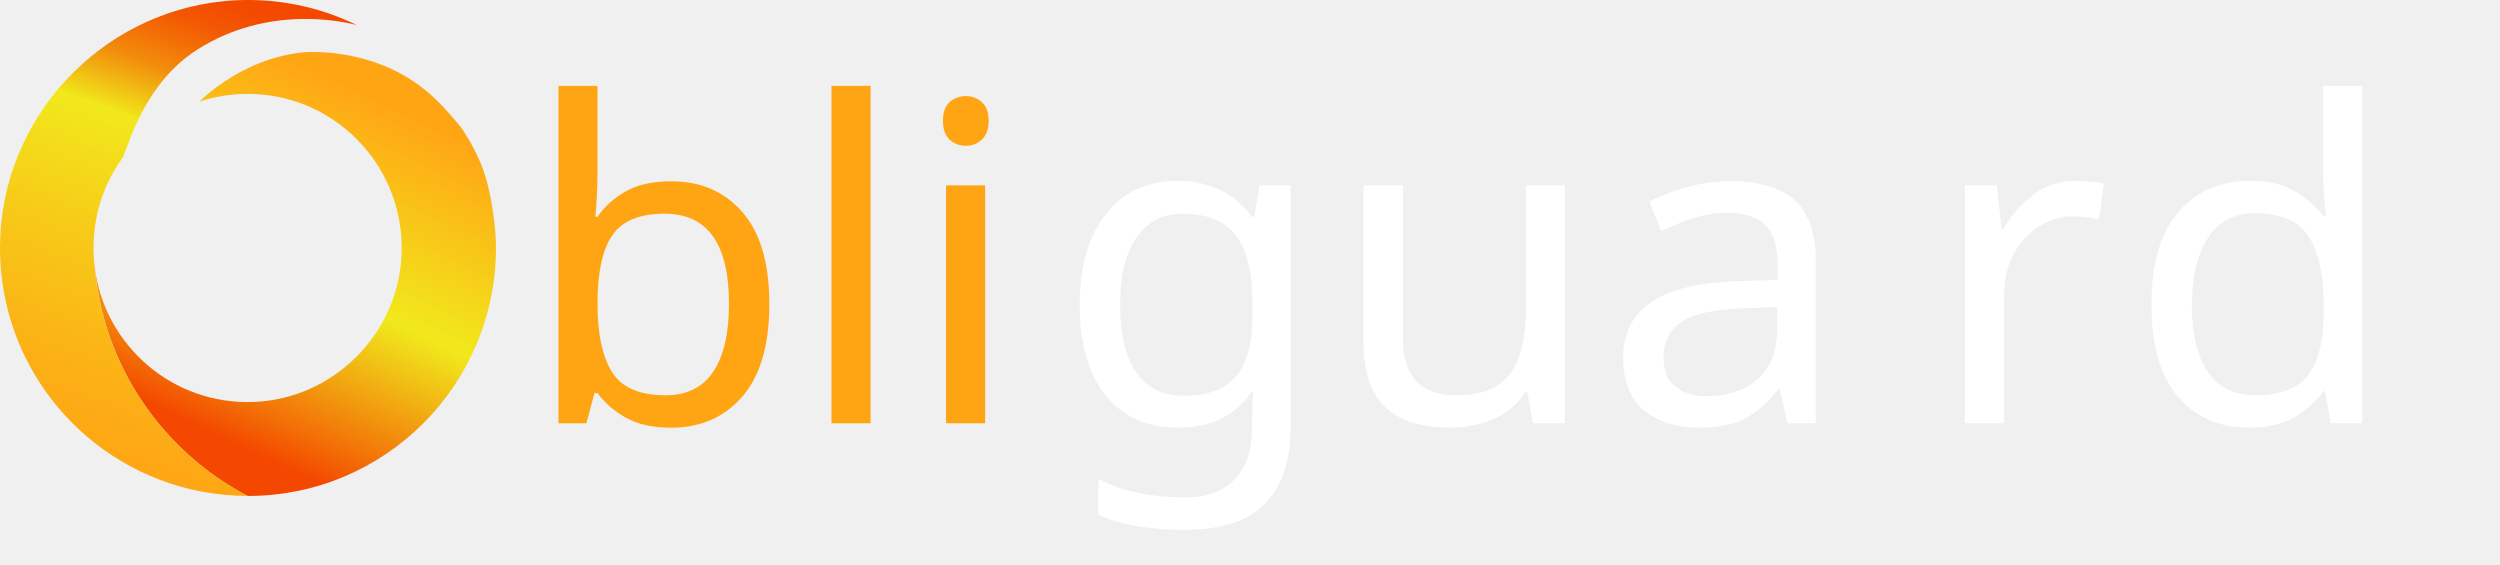
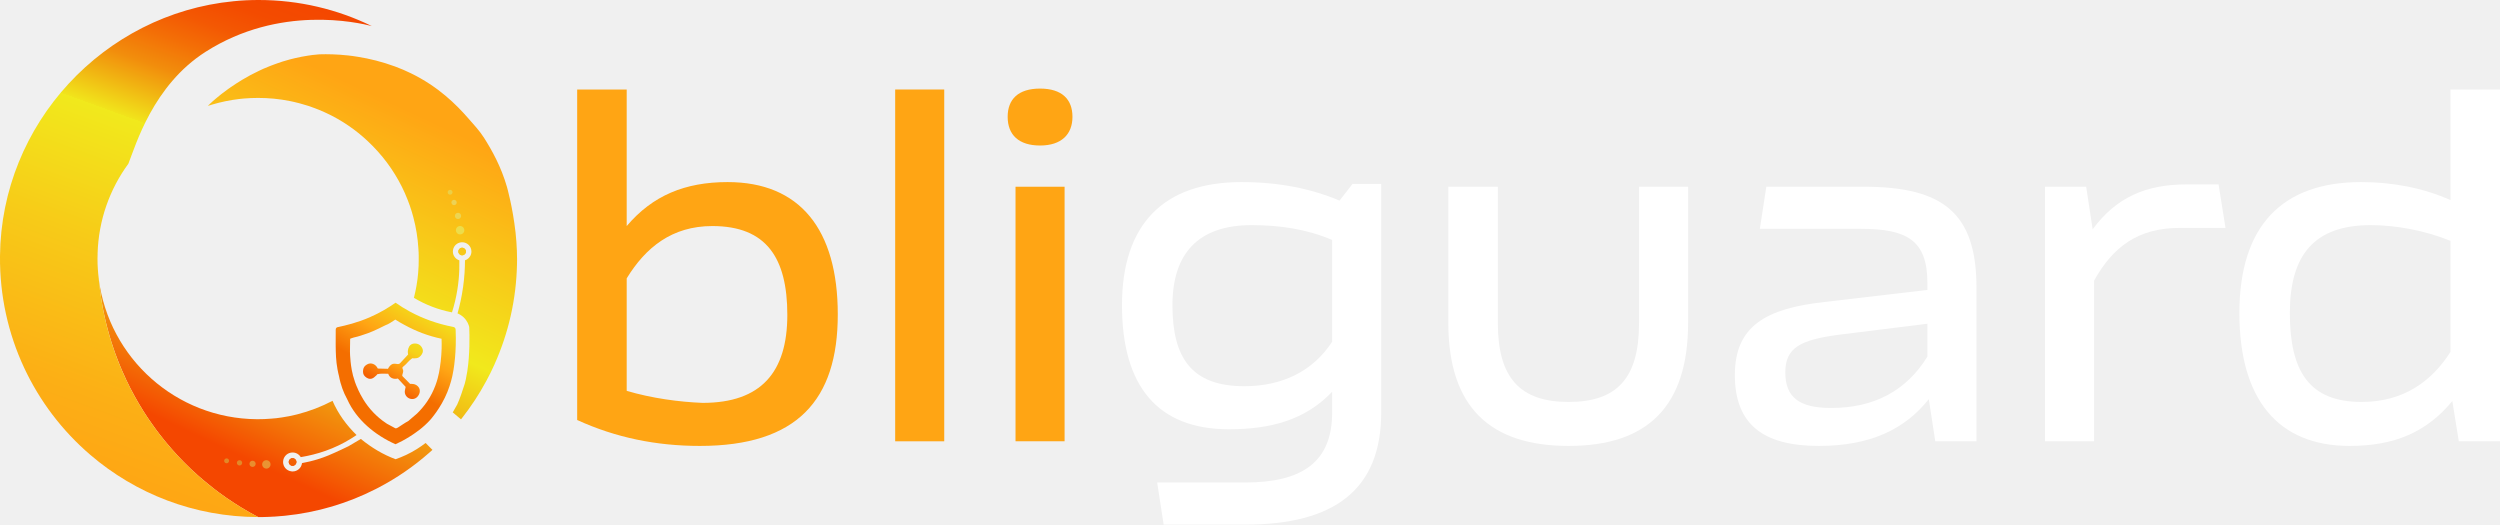
- <svg xmlns="http://www.w3.org/2000/svg" id="Calque_2" data-name="Calque 2" viewBox="0 0 619.41 139.94">
+ <svg xmlns="http://www.w3.org/2000/svg" xmlns:xlink="http://www.w3.org/1999/xlink" id="Calque_2" data-name="Calque 2" viewBox="0 0 594.1 124.67">
  <defs>
    <style>
      .cls-1 {
+         fill: url(#Dégradé_sans_nom_2698-5);
+       }
+ 
+       .cls-2 {
        fill: #ffa514;
      }

-       .cls-2 {
-         letter-spacing: -.02em;
+       .cls-3 {
+         fill: #ecdd4a;
      }

-       .cls-2, .cls-3 {
+       .cls-4 {
+         fill: url(#Dégradé_sans_nom_2698-6);
+       }
+ 
+       .cls-5 {
        fill: #fff;
      }

-       .cls-4 {
-         fill: url(#Dégradé_sans_nom_2697);
+       .cls-6 {
+         fill: #ebcf46;
      }

-       .cls-5 {
+       .cls-7 {
+         fill: url(#Dégradé_sans_nom_4675);
+       }
+ 
+       .cls-8 {
        fill: url(#Dégradé_sans_nom_2698);
      }

-       .cls-6 {
-         font-family: FONTSPRINGDEMO-NizzoliSemiBoldRegular, 'FONTSPRING DEMO - Nizzoli SemiBold';
-         font-size: 110px;
+       .cls-9 {
+         fill: url(#Dégradé_sans_nom_4529);
+       }
+ 
+       .cls-10 {
+         fill: url(#Dégradé_sans_nom_2698-4);
+       }
+ 
+       .cls-11 {
+         fill: url(#Dégradé_sans_nom_4736);
+       }
+ 
+       .cls-12 {
+         fill: url(#Dégradé_sans_nom_2698-2);
+       }
+ 
+       .cls-13 {
+         fill: #ecd256;
+       }
+ 
+       .cls-14 {
+         fill: #e28828;
+       }
+ 
+       .cls-15 {
+         fill: #e99333;
+       }
+ 
+       .cls-16 {
+         fill: #ecd552;
+       }
+ 
+       .cls-17 {
+         fill: #e88d2f;
+       }
+ 
+       .cls-18 {
+         fill: url(#Dégradé_sans_nom_2698-3);
      }
    </style>
-     <linearGradient id="Dégradé_sans_nom_2698" data-name="Dégradé sans nom 2698" x1="97.92" y1="17.93" x2="55.37" y2="108.81" gradientUnits="userSpaceOnUse">
+     <linearGradient id="Dégradé_sans_nom_2698" data-name="Dégradé sans nom 2698" x1="107.92" y1="27.79" x2="69.1" y2="110.71" gradientUnits="userSpaceOnUse">
      <stop offset=".08" stop-color="#ffa514" />
      <stop offset=".56" stop-color="#f1e91c" />
      <stop offset=".66" stop-color="#f1c616" />
      <stop offset=".9" stop-color="#f36f07" />
      <stop offset="1" stop-color="#f44700" />
    </linearGradient>
-     <linearGradient id="Dégradé_sans_nom_2697" data-name="Dégradé sans nom 2697" x1="20.66" y1="114.33" x2="63.21" y2="-2.64" gradientUnits="userSpaceOnUse">
+     <linearGradient id="Dégradé_sans_nom_2698-2" data-name="Dégradé sans nom 2698" x1="95.41" y1="17.7" x2="53.7" y2="106.8" xlink:href="#Dégradé_sans_nom_2698" />
+     <linearGradient id="Dégradé_sans_nom_2698-3" data-name="Dégradé sans nom 2698" x1="123.39" y1="30.79" x2="85.01" y2="112.77" xlink:href="#Dégradé_sans_nom_2698" />
+     <linearGradient id="Dégradé_sans_nom_2698-4" data-name="Dégradé sans nom 2698" x1="100.69" y1="19.08" x2="58.27" y2="109.69" xlink:href="#Dégradé_sans_nom_2698" />
+     <linearGradient id="Dégradé_sans_nom_4529" data-name="Dégradé sans nom 4529" x1="20.66" y1="114.33" x2="63.21" y2="-2.64" gradientUnits="userSpaceOnUse">
      <stop offset="0" stop-color="#ffa514" />
      <stop offset=".16" stop-color="#fcaf15" />
      <stop offset=".44" stop-color="#f7cb18" />
      <stop offset=".68" stop-color="#f1e91c" />
      <stop offset=".68" stop-color="#f1e41b" />
      <stop offset=".74" stop-color="#f1b412" />
      <stop offset=".79" stop-color="#f28d0c" />
      <stop offset=".85" stop-color="#f36e06" />
      <stop offset=".9" stop-color="#f35803" />
      <stop offset=".95" stop-color="#f34b00" />
      <stop offset="1" stop-color="#f44700" />
    </linearGradient>
+     <linearGradient id="Dégradé_sans_nom_2698-5" data-name="Dégradé sans nom 2698" x1="122.1" y1="33.54" x2="84.87" y2="113.08" xlink:href="#Dégradé_sans_nom_2698" />
+     <linearGradient id="Dégradé_sans_nom_2698-6" data-name="Dégradé sans nom 2698" x1="108.32" y1="26.94" x2="66.98" y2="115.23" xlink:href="#Dégradé_sans_nom_2698" />
+     <linearGradient id="Dégradé_sans_nom_4736" data-name="Dégradé sans nom 4736" x1="117.42" y1="43.65" x2="91.21" y2="89.04" gradientUnits="userSpaceOnUse">
+       <stop offset=".62" stop-color="#f1e91c" />
+       <stop offset=".84" stop-color="#ffa514" />
+       <stop offset="1" stop-color="#f46e00" />
+     </linearGradient>
+     <linearGradient id="Dégradé_sans_nom_4675" data-name="Dégradé sans nom 4675" x1="131.35" y1="20.9" x2="91.1" y2="94.02" gradientUnits="userSpaceOnUse">
+       <stop offset=".68" stop-color="#f1e91c" />
+       <stop offset=".77" stop-color="#f1e61b" />
+       <stop offset=".81" stop-color="#f3df1a" />
+       <stop offset=".85" stop-color="#f5d219" />
+       <stop offset=".87" stop-color="#f9bf17" />
+       <stop offset=".9" stop-color="#fea714" />
+       <stop offset=".9" stop-color="#ffa514" />
+       <stop offset=".98" stop-color="#f45a00" />
+     </linearGradient>
  </defs>
-   <g id="Vectorz">
-     <g id="Obliguard">
-       <path id="Obliguard-2" data-name="Obliguard" class="cls-5" d="M122.88,61.44c0,33.93-27.51,61.44-61.44,61.44h-.08c-20.87-10.92-35.66-31.91-37.87-56.52,2.47,19.24,19.25,33.99,39.34,33.23,19.73-.75,35.83-16.78,36.66-36.5.65-15.47-7.91-29.02-20.65-35.6-.33-.17-.66-.34-1-.49-.66-.33-1.33-.62-2.02-.91-4.46-1.82-9.35-2.83-14.47-2.83-1.13,0-2.25.05-3.36.15-2.6.22-5.13.72-7.56,1.44-.17.05-.35.1-.51.16-.17.05-.35.1-.51.16t.03-.03s.02-.02.03-.03c.02-.02.03-.03.05-.05.04-.04.09-.09.16-.16.06-.06.13-.13.21-.2.16-.15.35-.33.58-.53,0,0,.03-.02.03-.03.23-.2.49-.43.79-.69.78-.66,1.78-1.46,2.98-2.32.97-.68,2.06-1.41,3.28-2.15.6-.36,1.25-.72,1.92-1.09.25-.13.51-.27.77-.4.39-.2.78-.4,1.19-.6.41-.19.82-.39,1.24-.58.4-.17.8-.35,1.22-.51.22-.09.43-.17.66-.26.27-.1.53-.21.8-.3.18-.07.37-.14.56-.2.4-.14.8-.28,1.22-.41.03-.02.06-.03.09-.03.53-.16,1.07-.32,1.61-.47.4-.11.79-.21,1.2-.3,1.01-.24,2.05-.45,3.12-.61.39-.06.78-.11,1.18-.16.08,0,.16-.02.23-.03.44-.05.89-.09,1.34-.13h0c4.18-.13,10.67.22,17.98,2.89,8.65,3.17,14.03,8.44,17.36,12.27,1.29,1.48,2.69,2.96,3.74,4.61,1.92,3.02,4.1,6.91,5.49,11.72,0,0,2.4,8.34,2.4,17.04Z" />
-       <path id="Obliguard-3" data-name="Obliguard" class="cls-4" d="M23.2,60.34c-.02.36-.03.73-.03,1.1,0,1.65.1,3.27.31,4.86,0,.02,0,.03,0,.05v.04c2.23,24.59,17.01,45.57,37.87,56.48-15.23-.02-29.16-5.58-39.89-14.78C8.19,96.72-.17,79.76,0,60.84.3,29.35,24.71,3.31,55.45.3h0c1.98-.21,3.99-.3,6.01-.3,9.64,0,18.77,2.23,26.89,6.19-3.38-.85-21.87-5.11-39.49,6.12-12.5,7.97-16.61,22.22-18.35,26.59-4.42,6.03-7.1,13.4-7.32,21.39v.04Z" />
-       <text id="Obliguard-4" data-name="Obliguard" class="cls-6" transform="translate(129.02 104.87)">
-         <tspan class="cls-1" x="0" y="0">bli</tspan>
-         <tspan class="cls-3" x="132.44" y="0">gua</tspan>
-         <tspan class="cls-2" x="348.48" y="0">r</tspan>
-         <tspan class="cls-3" x="397.98" y="0">d</tspan>
-       </text>
+   <g id="Obliguard">
+     <g id="Obliguard-2" data-name="Obliguard">
+       <path class="cls-8" d="M70.44,109.78c0,.51-.41.92-.91.92s-.91-.41-.91-.92.41-.91.91-.91.91.41.91.91Z" />
+       <path class="cls-12" d="M102.77,106.91c-.28.25-.57.5-.85.75-3.63,3.19-7.63,5.94-11.94,8.2-.23.13-.46.25-.7.36-6.59,3.36-13.86,5.56-21.56,6.34-.07.01-.15.02-.22.02-.73.08-1.46.14-2.2.18h-.1c-.31.03-.62.04-.93.05-.24.02-.48.03-.72.03-.23.01-.47.02-.7.02-.11.01-.22.01-.33.01-.36.01-.72.01-1.08.01h-.08c-1.38-.72-2.73-1.48-4.05-2.29-.56-.34-1.11-.68-1.65-1.04-.62-.4-1.22-.8-1.82-1.22-.01,0-.02-.01-.02-.01-.6-.41-1.19-.84-1.77-1.27-.42-.31-.84-.62-1.25-.95-.41-.32-.83-.65-1.23-.99-.43-.34-.86-.69-1.28-1.05-.06-.04-.11-.08-.16-.14-.34-.27-.66-.56-.99-.85-.15-.13-.29-.26-.44-.4-.46-.4-.91-.82-1.35-1.24-.3-.28-.59-.56-.88-.86-.27-.26-.53-.52-.8-.79-1-1-1.96-2.04-2.88-3.1-.19-.23-.38-.46-.58-.69-.14-.16-.28-.32-.42-.48-.21-.24-.42-.49-.62-.74-.39-.48-.78-.96-1.15-1.45-.66-.84-1.29-1.7-1.9-2.58-.06-.08-.12-.15-.16-.23-.66-.92-1.28-1.86-1.88-2.82-.37-.58-.72-1.16-1.07-1.76-.35-.59-.69-1.18-1.02-1.78-.36-.64-.7-1.29-1.04-1.95-.33-.65-.66-1.31-.97-1.98-.35-.73-.68-1.47-1-2.22-.16-.37-.32-.74-.47-1.12-.05-.11-.09-.22-.13-.33-.1-.23-.19-.46-.28-.7-.06-.12-.11-.24-.14-.37-.19-.47-.37-.94-.54-1.41-.17-.46-.33-.92-.48-1.38-.04-.09-.07-.19-.09-.28-.09-.26-.18-.53-.26-.79-.01-.01-.02-.02-.02-.03-.19-.59-.37-1.18-.54-1.78-.16-.55-.32-1.1-.46-1.66-.11-.37-.2-.75-.29-1.14h-.01s-.02-.07-.02-.11c-.02-.06-.04-.12-.05-.18-.02-.06-.03-.13-.04-.2-.06-.23-.12-.47-.17-.71-.06-.22-.1-.45-.15-.68-.02-.09-.04-.18-.06-.28-.09-.39-.17-.79-.25-1.19-.01-.05-.02-.11-.03-.16-.03-.16-.06-.32-.09-.48-.13-.69-.25-1.39-.36-2.09,0-.02-.01-.03-.01-.05-.11-.72-.21-1.45-.3-2.18-.1-.77-.18-1.53-.25-2.3,2.41,18.66,18.31,33.1,37.61,33.22h.03c.56,0,1.13-.01,1.7-.03.57-.02,1.14-.06,1.7-.11.33-.02.66-.05.99-.09h.06c.96-.11,1.91-.26,2.85-.44l.13-.02c.12-.02.24-.05.36-.07.57-.12,1.15-.25,1.71-.39h0s.03-.01.03-.01c2.94-.75,5.74-1.83,8.36-3.21,1.37,3.13,3.29,5.76,5.71,8.13-.38.27-.78.53-1.19.78-4.07,2.55-8.27,3.85-12.07,4.47-.39-.66-1.11-1.1-1.94-1.1-.54,0-1.05.19-1.44.51-.5.42-.82,1.04-.82,1.74,0,1.12.81,2.05,1.89,2.22.1.03.21.04.31.04h.06c1.16,0,2.11-.87,2.24-1.99,2.7-.49,4.78-1.21,6.24-1.81,1.9-.78,4.79-2.19,4.79-2.19l2.95-1.74c2.55,2.07,5.23,3.69,8.25,4.82.78-.27,1.62-.6,2.49-1.01,1.89-.89,3.43-1.91,4.65-2.85.54.55,1.09,1.09,1.63,1.64Z" />
+       <path class="cls-18" d="M110.73,59.77c0,.5-.41.9-.91.9s-.9-.4-.9-.9.4-.9.9-.9.91.4.91.9Z" />
+       <path class="cls-10" d="M122.88,61.44c0,.45,0,.89-.02,1.34t0,.02c-.18,8.41-2.05,16.41-5.3,23.67-.03.08-.07.17-.11.26-.56,1.24-1.16,2.46-1.81,3.66-.03.06-.07.13-.11.2-1.64,3.06-3.55,5.96-5.68,8.68-.09.13-.2.26-.3.39-.02-.02-.04-.03-.06-.06-.63-.53-1.27-1.06-1.9-1.6l1.06-1.86c.62-1.31,1.4-3.71,1.8-4.97.11-.34.36-1.42.6-2.95.61-4,.55-8.3.46-10.51-.11-.45-.42-1.41-1.28-2.25-.55-.53-1.12-.83-1.5-.98.51-1.81.99-3.92,1.32-6.29.33-2.33.44-4.46.45-6.33.17-.05.32-.12.47-.21.01,0,.02-.01.03-.02.62-.38,1.03-1.07,1.03-1.86,0-1.22-.99-2.2-2.2-2.2-.96,0-1.78.61-2.08,1.46-.08.23-.13.48-.13.74,0,.99.65,1.82,1.54,2.1.06,2.77-.15,6.04-.99,9.6-.23.97-.48,1.89-.76,2.76-3.28-.63-6.28-1.8-9.05-3.45.49-1.91.83-3.87,1.01-5.88,0-.05,0-.1,0-.15.01-.03.01-.07.01-.1.01-.07.01-.15.02-.22.03-.44.06-.89.08-1.34,0-.38.02-.76.02-1.14.02-.42.01-.84,0-1.25,0-.25-.01-.5-.02-.74h0c-.01-.29-.02-.57-.05-.84-.15-2.54-.55-5.02-1.18-7.4-.01-.05-.02-.1-.04-.15-.49-1.86-1.12-3.67-1.89-5.41-.03-.08-.07-.16-.1-.25-1.84-4.13-4.39-7.87-7.51-11.07-.03-.03-.06-.07-.09-.1-.05-.05-.1-.1-.15-.14-2.79-2.85-6.05-5.26-9.64-7.11-.33-.17-.67-.33-1-.49-.66-.33-1.33-.62-2.02-.9-.39-.16-.78-.31-1.18-.45-.2-.08-.41-.15-.62-.23-.25-.09-.5-.18-.75-.26-.67-.22-1.35-.42-2.04-.6-.01,0-.02,0-.03-.01-.49-.13-.97-.25-1.47-.36-.3-.07-.6-.13-.9-.19-2.42-.48-4.92-.73-7.48-.73-1.13,0-2.25.05-3.36.14-.2.02-.4.04-.6.06-.16,0-.32.03-.48.05-2.23.26-4.39.71-6.49,1.33-.17.06-.34.11-.5.16-.18.05-.35.1-.51.15t.02-.02s.02-.02.04-.04c.01-.01.03-.03.05-.05.01,0,.02-.02.03-.03.03-.03.07-.07.12-.12.06-.06.13-.13.21-.2.16-.15.35-.33.58-.54.01,0,.03-.01.03-.03.24-.2.5-.43.8-.69.77-.66,1.77-1.46,2.98-2.32.08-.06.16-.11.25-.17h.01c.07-.06.13-.1.2-.15.85-.59,1.79-1.21,2.82-1.83.54-.32,1.12-.65,1.72-.98.04-.02.09-.05.14-.07h0s.04-.03.06-.04c.25-.12.51-.26.77-.39.04-.02.08-.04.12-.06.07-.04.14-.07.22-.11.28-.14.56-.29.85-.43,0,0,.02-.01.03-.01.06-.03.12-.06.18-.09.34-.16.68-.32,1.03-.48.4-.17.81-.34,1.22-.5.17-.07.34-.14.52-.21.01-.01.03-.01.04-.01h0s.06-.03.09-.04c.27-.11.53-.21.81-.3.18-.07.37-.14.56-.2.36-.13.73-.26,1.11-.38.07,0,.13-.03.2-.06.08-.02.17-.05.25-.08h.01c.44-.14.9-.26,1.35-.39.4-.11.8-.21,1.2-.3,1.01-.24,2.05-.45,3.12-.61.39-.06.79-.12,1.18-.17.08-.01.16-.01.24-.02.44-.05.89-.1,1.33-.13h.01c1.87-.06,4.19-.02,6.84.27.27.03.54.07.82.1.06,0,.12.01.18.02.46.06.91.13,1.37.21,2.7.43,5.66,1.15,8.77,2.29,1.33.49,2.58,1.03,3.76,1.61,6.49,3.15,10.77,7.42,13.6,10.66,1.3,1.49,2.69,2.96,3.75,4.62,1.92,3.02,4.09,6.91,5.48,11.72,0,0,1.36,4.74,2.04,10.8.01.1.02.19.03.29.06.63.12,1.27.17,1.92,0,.03.01.06.01.09,0,.07.01.15.01.22.05.6.08,1.2.1,1.81.03.63.04,1.26.04,1.9Z" />
+       <path id="Obliguard-3" data-name="Obliguard" class="cls-9" d="M23.2,60.34c-.02.36-.03.73-.03,1.1,0,1.65.1,3.27.31,4.86,0,.02,0,.03,0,.05v.04c2.23,24.59,17.01,45.57,37.87,56.48-15.23-.02-29.16-5.58-39.89-14.78C8.19,96.72-.17,79.76,0,60.84.3,29.35,24.71,3.31,55.45.3h0c1.98-.21,3.99-.3,6.01-.3,9.64,0,18.77,2.23,26.89,6.19-3.38-.85-21.87-5.11-39.49,6.12-12.5,7.97-16.61,22.22-18.35,26.59-4.42,6.03-7.1,13.4-7.32,21.39v.04Z" />
+       <g>
+         <path class="cls-2" d="M199.09,74.73c0,20.35-9.68,31.24-32.78,31.24-10.34,0-20.02-1.98-29.15-6.16V21.27h11.77v32.45c6.16-7.26,13.86-10.45,23.98-10.45,17.16,0,26.18,11.22,26.18,31.46ZM187.1,74.84c0-13.53-4.95-21.12-17.82-21.12-9.57,0-15.84,5.06-20.35,12.43v26.73c5.94,1.76,12.43,2.64,18.04,2.86,13.86,0,20.13-7.26,20.13-20.9Z" />
+         <path class="cls-2" d="M212.73,21.27h11.66v83.6h-11.66V21.27Z" />
+         <path class="cls-2" d="M239.46,27.76c0-4.18,2.53-6.71,7.7-6.71s7.7,2.53,7.7,6.71-2.64,6.82-7.7,6.82-7.7-2.53-7.7-6.82ZM241.33,44.37h11.66v60.5h-11.66v-60.5Z" />
+         <path class="cls-5" d="M328.23,43.71v54.34c0,18.37-11.22,26.62-32.34,26.62h-19.36l-1.54-10.01h20.9c13.53,0,20.68-4.84,20.68-16.61v-4.95c-6.38,6.71-14.63,8.91-24.53,8.91-16.94,0-25.41-10.23-25.41-29.48s9.9-29.26,28.38-29.26c8.91,0,16.5,1.54,23.32,4.4l3.08-3.96h6.82ZM316.57,81.22v-24.2c-5.94-2.53-12.32-3.52-19.14-3.52-12.65,0-18.81,6.71-18.81,19.03s4.4,19.25,17.05,19.25c9.02,0,16.28-3.52,20.9-10.56Z" />
+         <path class="cls-5" d="M344.18,76.71v-32.34h11.77v32.45c0,13.09,5.39,18.7,16.83,18.7s16.72-5.61,16.72-18.7v-32.45h11.66v32.34c0,19.91-9.68,29.26-28.38,29.26s-28.6-9.24-28.6-29.26Z" />
+         <path class="cls-5" d="M469.69,68.35v36.52h-9.79l-1.54-10.01c-5.72,7.15-13.86,11.11-26.18,11.11-13.2,0-19.91-5.17-19.91-16.83s7.37-15.84,21.34-17.38l24.42-2.86v-1.65c0-10.23-4.95-12.87-15.84-12.87h-23.98l1.54-10.01h23.1c18.92,0,26.84,6.27,26.84,23.98ZM458.03,84.74v-7.81l-21.23,2.64c-8.8,1.21-12.54,2.97-12.54,8.91s3.3,8.47,10.89,8.47c10.34,0,17.93-4.18,22.88-12.21Z" />
+         <path class="cls-5" d="M528.87,54.16h-10.89c-10.01,0-15.95,4.62-20.35,12.54v38.17h-11.66v-60.5h9.79l1.54,10.12c5.61-7.59,12.65-10.67,22.33-10.67h7.59l1.65,10.34Z" />
+         <path class="cls-5" d="M594.1,21.27v83.6h-9.79l-1.54-9.57c-6.16,7.48-13.86,10.67-24.42,10.67-16.94,0-26.18-11-26.18-31.57s10.01-31.13,28.93-31.13c7.26,0,14.63,1.32,21.23,4.29v-26.29h11.77ZM582.33,83.64v-26.4c-6.16-2.53-13.2-3.74-18.92-3.74-13.42,0-19.25,7.04-19.25,20.9s4.62,21.12,17.05,21.12c9.9,0,16.61-4.84,21.12-11.88Z" />
+       </g>
+     </g>
+     <path class="cls-1" d="M110.73,59.77c0,.5-.41.9-.91.9s-.9-.4-.9-.9.4-.9.9-.9.91.4.91.9Z" />
+     <path class="cls-4" d="M69.53,108.87c.5,0,.91.41.91.91s-.41.92-.91.92-.91-.41-.91-.92.41-.91.91-.91Z" />
+     <g id="Calque_13" data-name="Calque 13">
+       <g>
+         <path class="cls-11" d="M108.28,78.36c-.02-.44-.25-.62-.66-.69-3.6-.7-7.03-1.9-10.24-3.64-1.16-.63-2.29-1.33-3.38-2.1-1.63,1.16-3.69,2.41-6.19,3.49-1.39.6-2.71,1.06-3.92,1.41-.07.02-.16.05-.26.08-.93.29-2.72.7-3.41.84-.03,0-.13.03-.23.1-.14.11-.22.3-.21.49v.95c-.02,1.02-.02,1.86-.01,2.47.02,2.23.05,3.94.44,6.04.12.66.25,1.2.34,1.54.09.5.21,1.03.36,1.57.26.98.6,1.87.95,2.67.23.5.46.96.69,1.38,2.17,4.81,6.6,8.47,11.44,10.61.9-.41,2.11-1.01,3.45-1.87,1.19-.77,2.98-1.92,4.8-3.92,0,0,2.51-2.75,4.09-6.66.75-1.85,1.16-3.7,1.17-3.79.09-.45.41-1.84.63-4.3.15-1.68.26-3.95.15-6.67ZM104.33,88.55c-.34,1.73-1.07,4.29-2.84,6.89-.78,1.14-1.6,2.06-2.35,2.8l-2.09,1.8c-.72.36-1.88,1.19-2.51,1.58-.13.08-.45.23-.6.15l-2-1.08c-1.43-.93-2.48-1.9-3.19-2.64-2.04-2.12-3.06-4.22-3.55-5.24-.22-.46-.39-.87-.53-1.21-.15-.38-.26-.67-.31-.82-.75-2.13-.94-3.86-1.05-4.87-.1-.86-.17-2.01-.13-3.37,0-.68.02-1.36.03-2.04.32-.11.6-.24.88-.3,1.16-.24,2.28-.66,3.4-1.04,1.44-.5,4.02-1.84,4.08-1.86.82-.29,1.51-.79,2.38-1.35.7.45,1.42.87,2.14,1.25,2.77,1.52,5.68,2.64,8.84,3.3.03.74.04,1.51.02,2.3-.06,2.12-.3,4.05-.62,5.75Z" />
+         <path class="cls-7" d="M99.92,84.6c-.51.58-1.15.59-1.96.54-.74.46-1.3,1.32-1.99,1.86-.14.11-.3.21-.33.35-.04.23.11.4.16.61.09.41-.13.76-.19,1.13-.01.08-.02.16-.01.25l1.86,1.89c.48-.02,1.06,0,1.51.3.75.5.95,1.25.68,2-.34.92-1.14,1.49-2.13,1.24-.91-.23-1.49-1.13-1.29-2.04l.17-.79-1.85-1.99c-.99.24-1.95-.1-2.29-1.13-.9,0-1.81-.12-2.65.13,0,.1-.11.2-.19.27-.3.25-.61.61-1.03.74-.65.2-1.22-.09-1.67-.52-.42-.4-.51-.94-.43-1.51.09-.66.38-.99.92-1.32.94-.56,2.08-.1,2.57.97l2.41.06c1.19-2.17,2.21-.6,2.9-1.35l1.9-2.05c-.13-.48-.08-1.01.05-1.44.21-.69.71-1.17,1.56-1.17.84,0,1.45.44,1.77,1.17.31.7.02,1.29-.45,1.82Z" />
+       </g>
+       <circle class="cls-15" cx="63.3" cy="110.36" r="1" />
+       <circle class="cls-17" cx="60.02" cy="110.22" r=".74" />
+       <circle class="cls-14" cx="56.92" cy="109.99" r=".63" />
+       <circle class="cls-14" cx="53.85" cy="109.51" r=".58" />
+       <circle class="cls-3" cx="109.34" cy="54.71" r="1" />
+       <circle class="cls-16" cx="108.84" cy="51.31" r=".74" />
+       <circle class="cls-13" cx="107.9" cy="48.12" r=".63" />
+       <path class="cls-6" d="M107.54,45.69c0,.32-.26.58-.58.58s-.58-.26-.58-.58.26-.58.58-.58.58.26.58.58Z" />
    </g>
  </g>
</svg>
